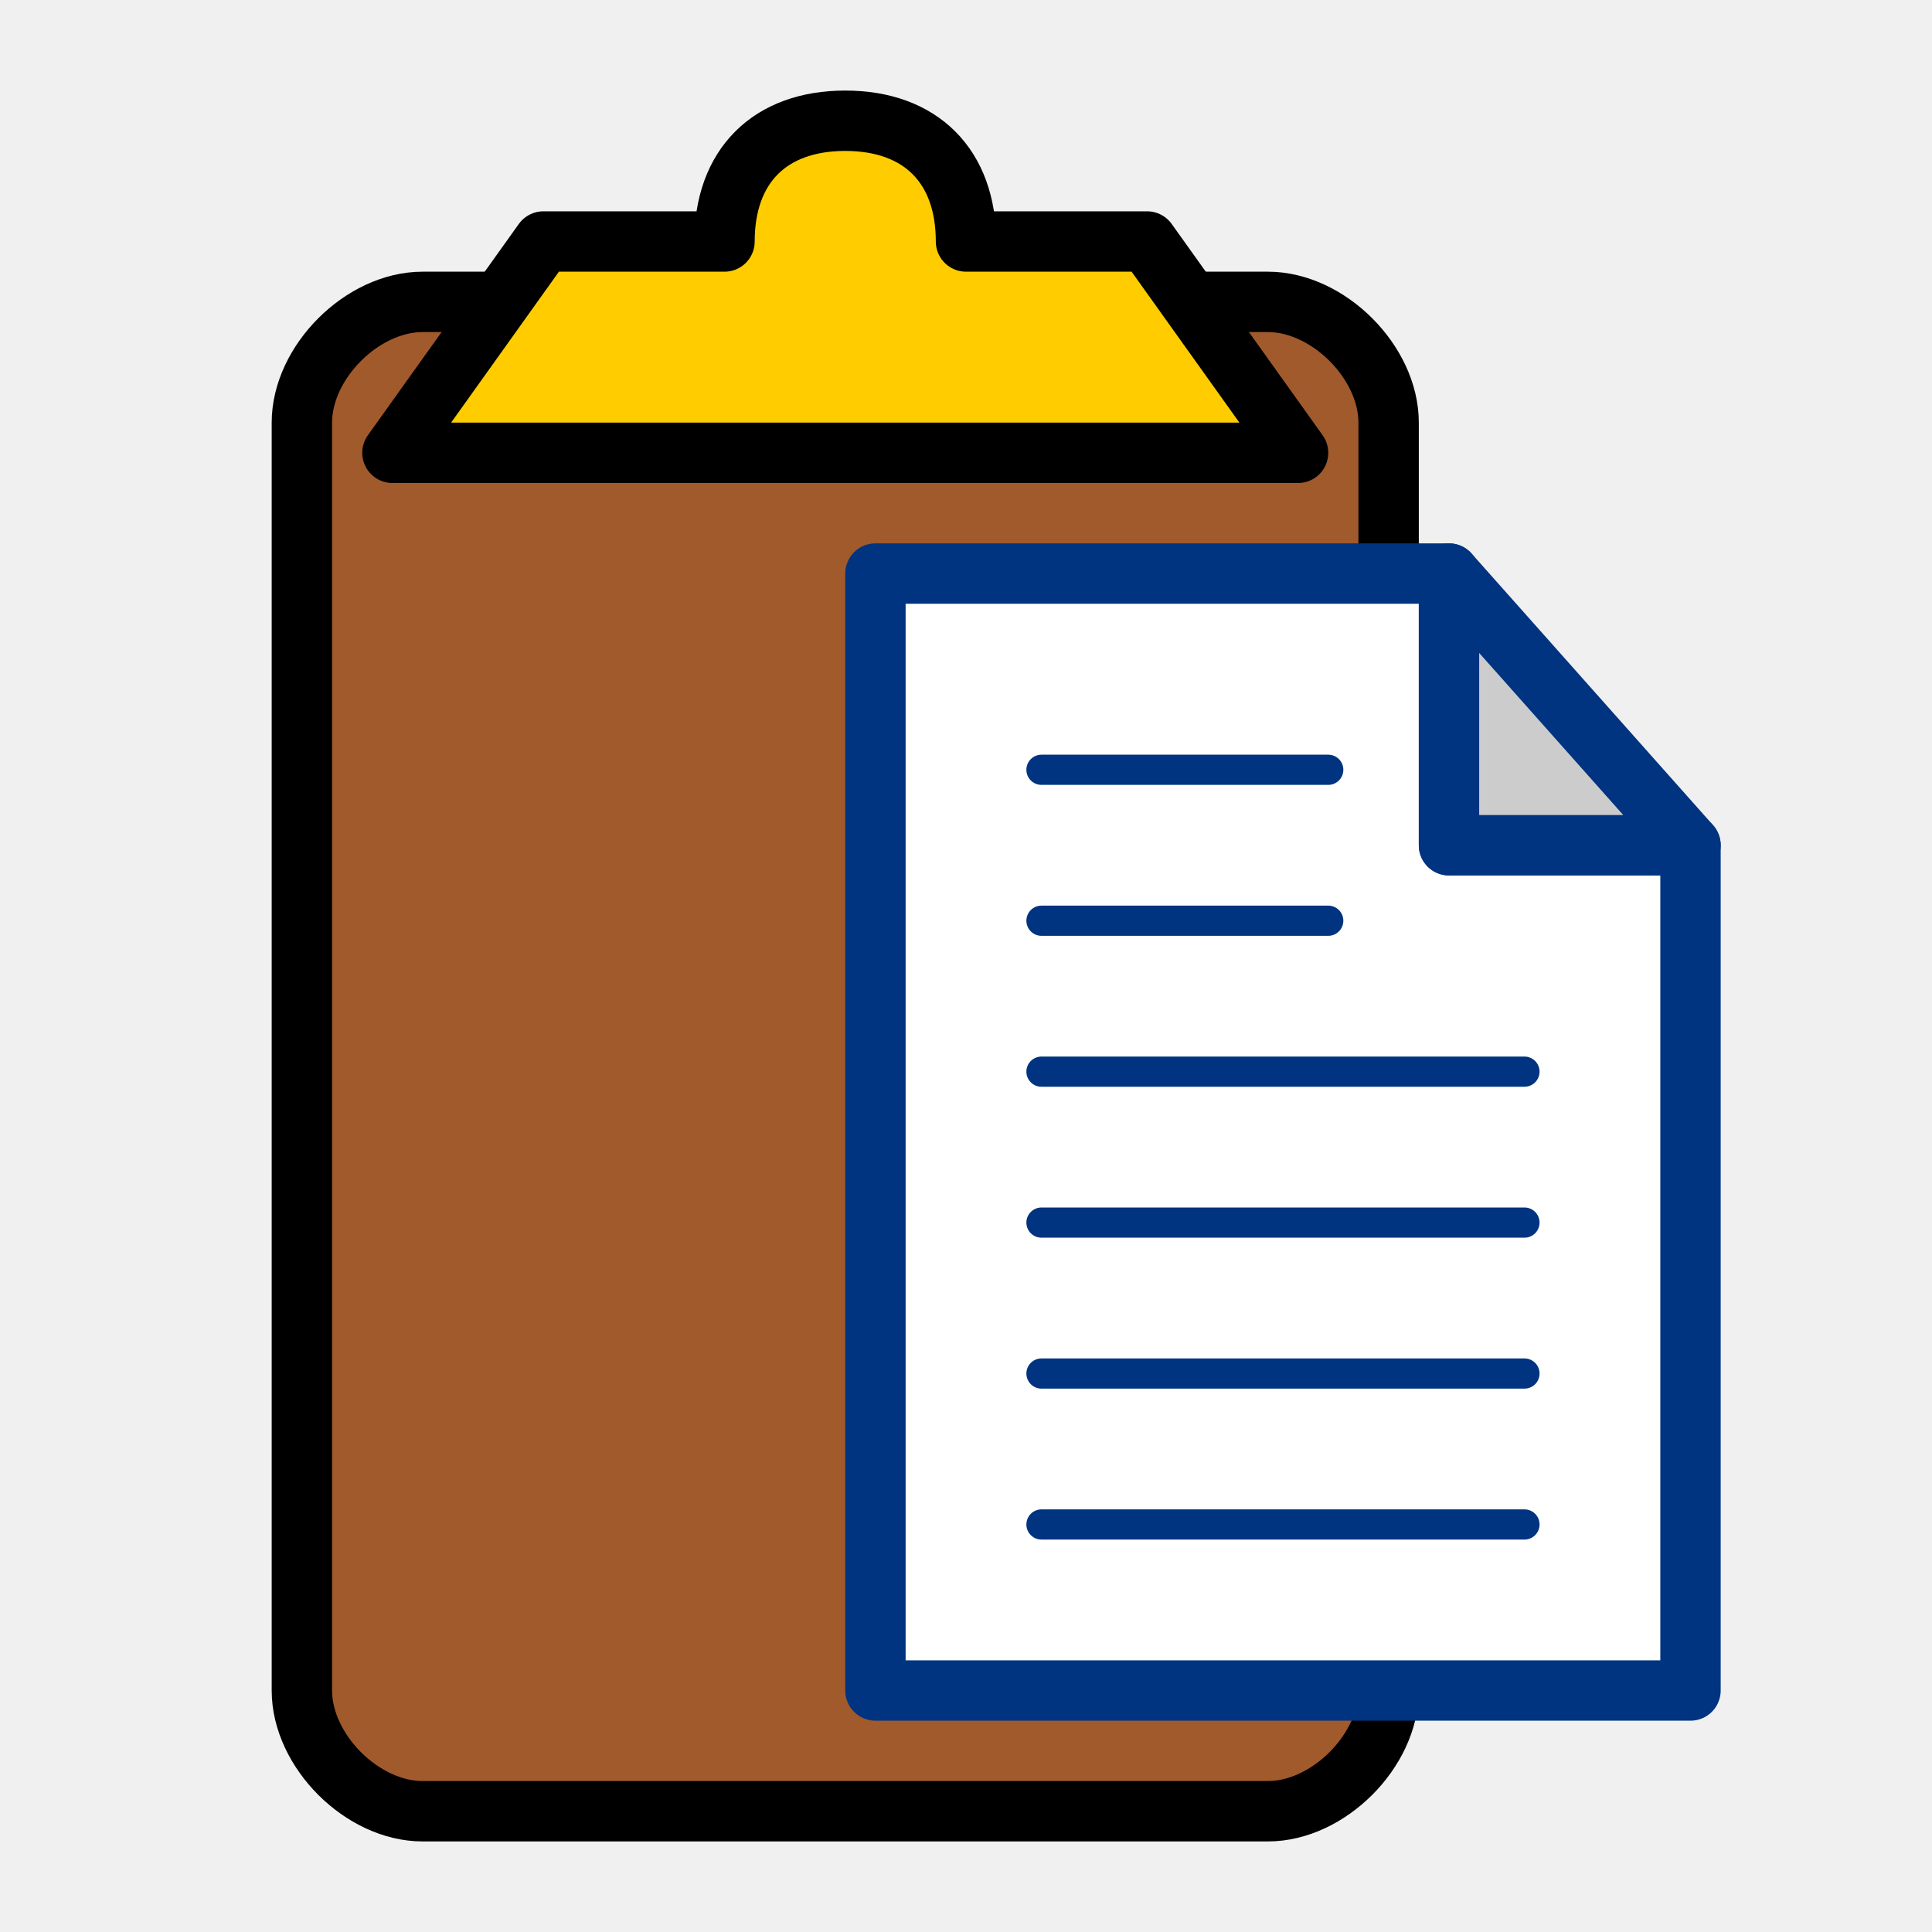
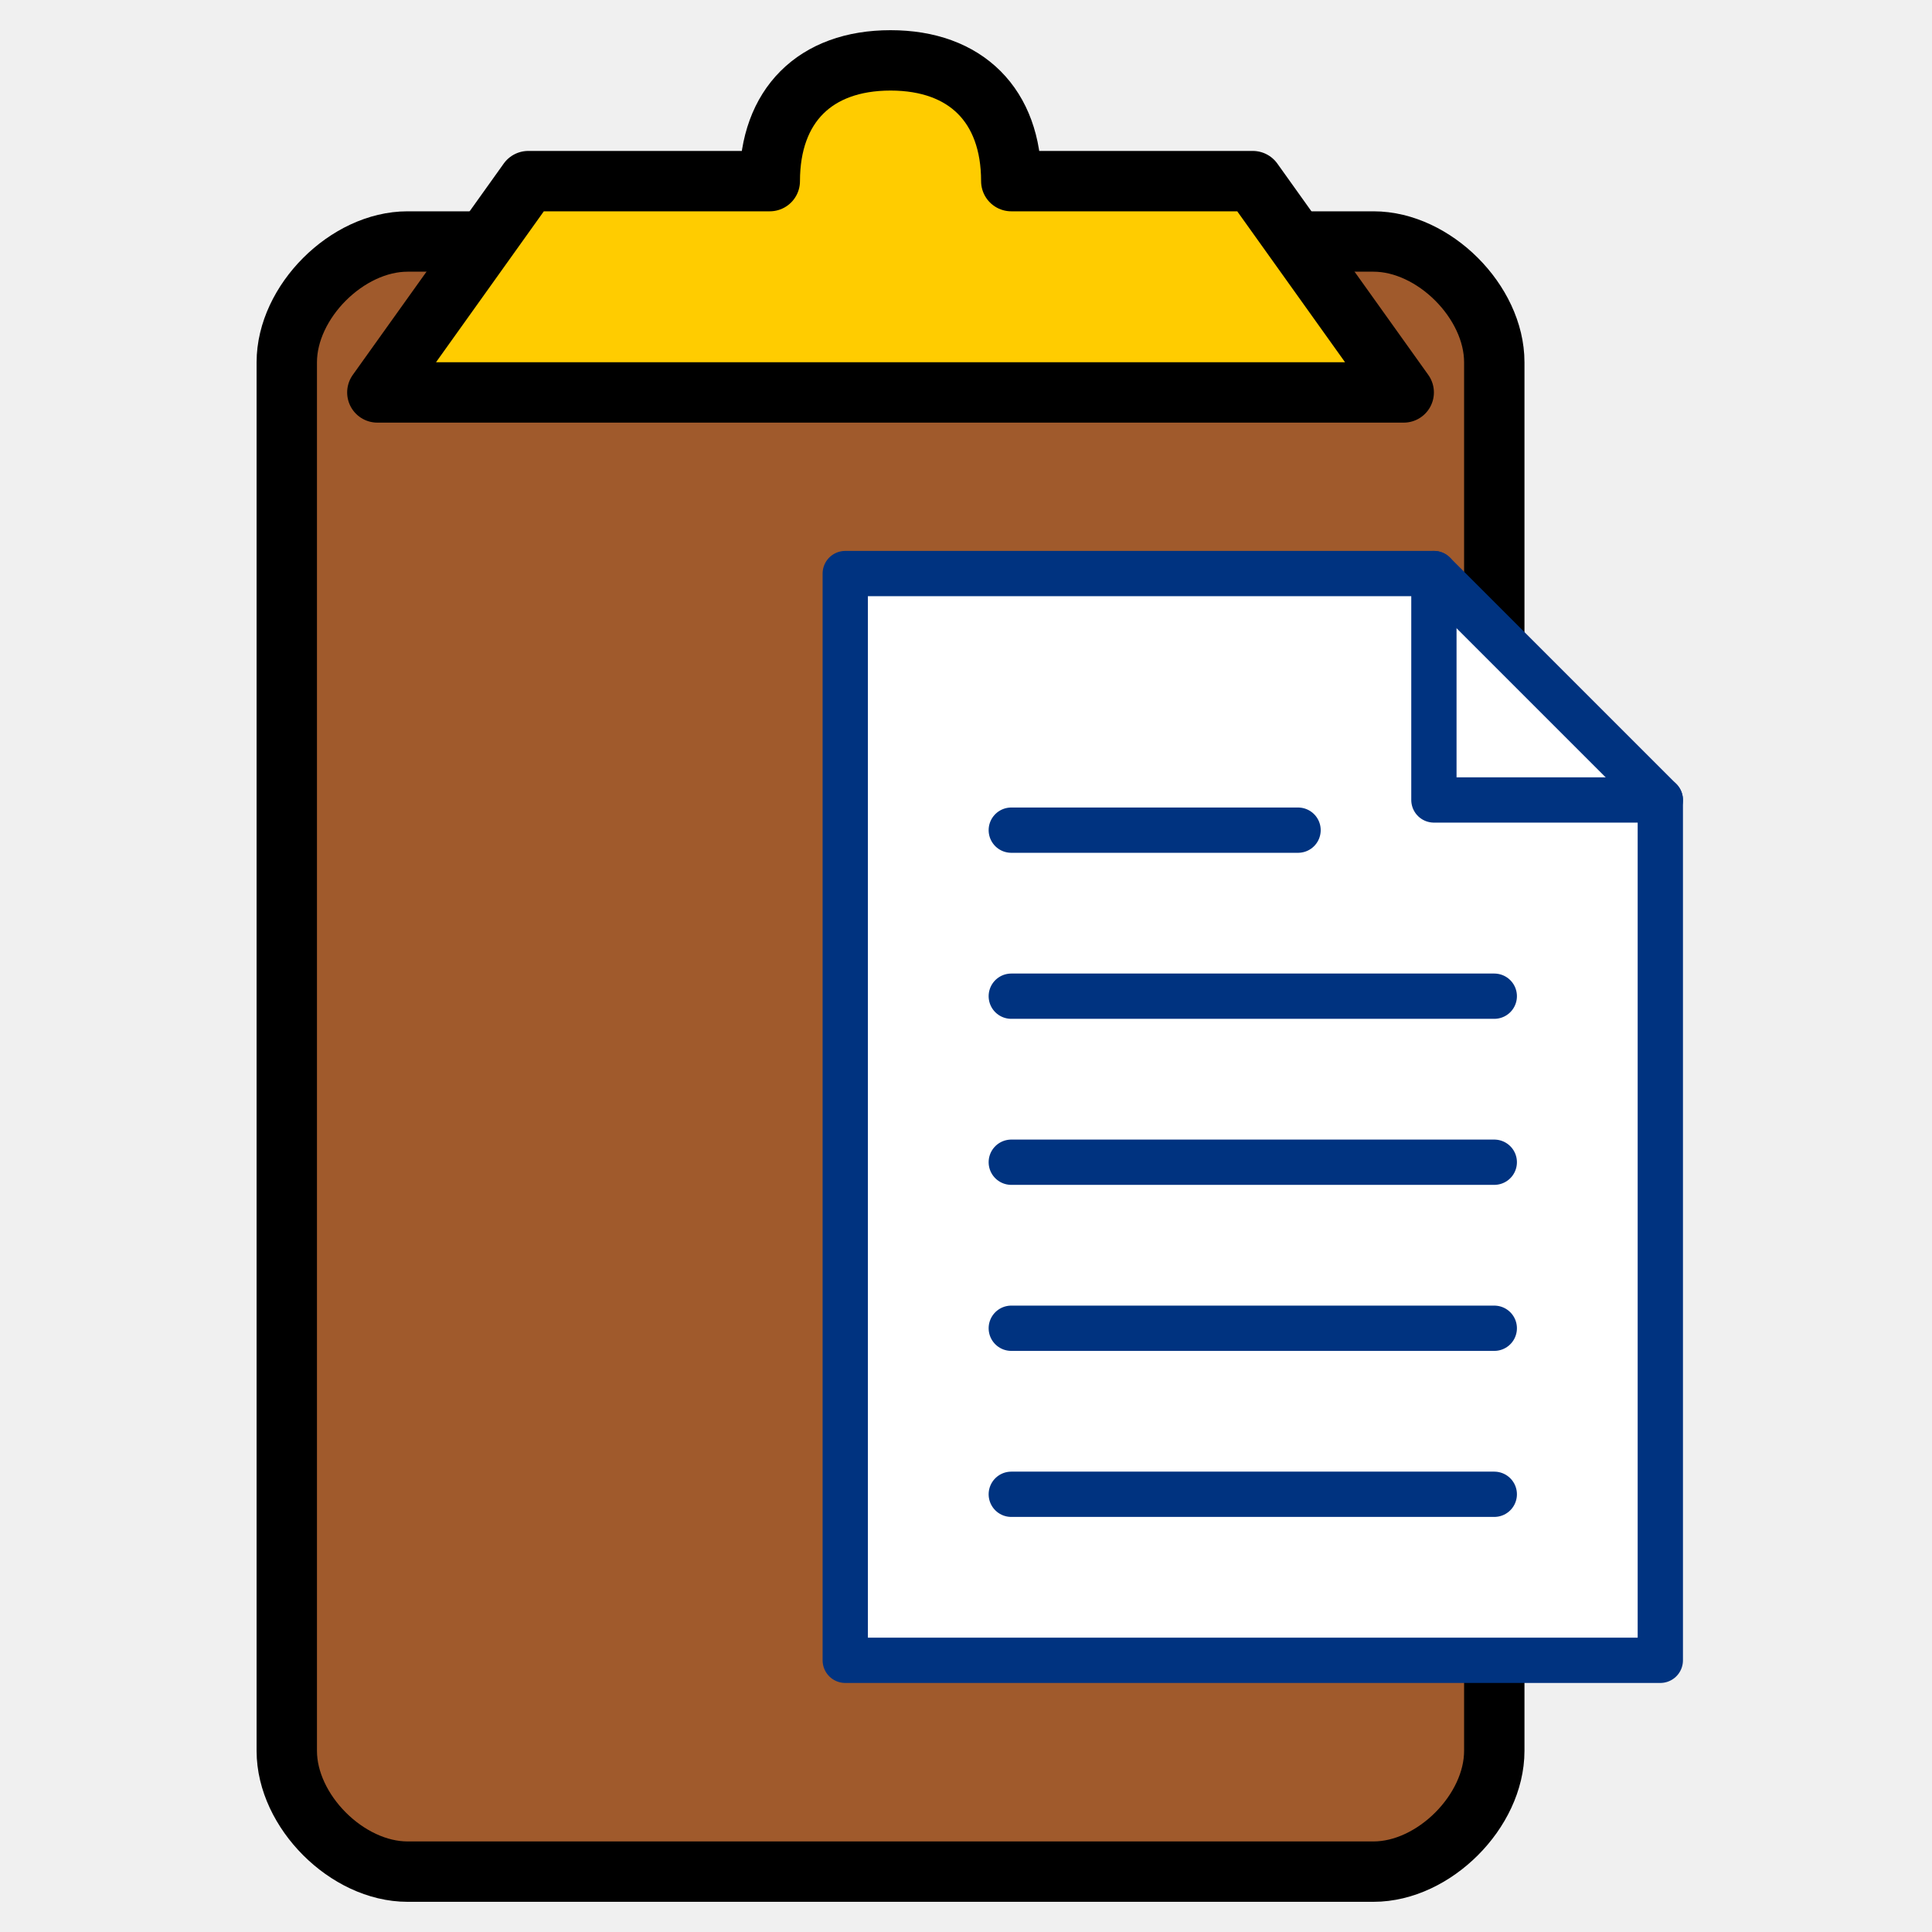
<svg xmlns="http://www.w3.org/2000/svg" version="1.0" width="64" height="64" id="svg2385">
  <defs id="defs2387" />
-   <path d="M 14,10 L 42,10 C 44,10 46,12 46,14 L 46,56 C 46,58 44,60 42,60 L 14,60 C 12,60 10,58 10,56 L 10,14 C 10,12 12,10 14,10 z" id="rect2383" style="fill:#a05a2c;stroke:#000000;stroke-width:2;stroke-linecap:round;stroke-linejoin:round" />
-   <path d="M 18,8 L 13,15 L 43,15 L 38,8 L 32,8 C 32,5.5 30.5,4 28,4 C 25.5,4 24,5.5 24,8 L 18,8 z" id="path2388" style="fill:#ffcc00;stroke:#000000;stroke-width:2;stroke-linecap:round;stroke-linejoin:round" />
-   <path d="M 29,19 L 48,19 L 48,28 L 56,28 L 56,56 L 29,56 L 29,19 z" id="path2463" style="fill:#ffffff;stroke:#003380;stroke-width:2;stroke-linecap:round;stroke-linejoin:round" />
-   <path d="M 34.5,25.5 L 44,25.5 L 34.5,25.5 z M 34.5,30.5 L 44,30.5 L 34.5,30.5 z M 34.5,35.5 L 50.5,35.5 L 34.5,35.5 z M 34.5,40.5 L 50.5,40.5 L 34.5,40.5 z M 34.5,45.5 L 50.5,45.5 L 34.5,45.5 z M 34.5,50.5 L 50.5,50.5 L 34.5,50.5 z" id="path2465" style="fill:none;stroke:#003380;stroke-width:1;stroke-linecap:round;stroke-linejoin:round" />
-   <path d="M 48,19 L 56,28 L 48,28 L 48,19 z" id="path2467" style="fill:#cccccc;stroke:#003380;stroke-width:2;stroke-linecap:round;stroke-linejoin:round" />
+   <path d="M 13.5,8 L 45.5,8 C 47.5,8 49.5,10 49.5,12 L 49.5,58 C 49.5,60 47.5,62 45.5,62 L 13.5,62 C 11.5,62 9.5,60 9.5,58 L 9.5,12 C 9.5,10 11.5,8 13.5,8 z" id="rect2383" style="fill:#a05a2c;stroke:#000000;stroke-width:2;stroke-linecap:round;stroke-linejoin:round" />
+   <path d="M 17.5,6 L 12.5,13 L 46.5,13 L 41.5,6 L 33.5,6 C 33.5,3.5 32,2 29.5,2 C 27,2 25.5,3.5 25.5,6 L 17.5,6 z" id="path2388" style="fill:#ffcc00;stroke:#000000;stroke-width:2;stroke-linecap:round;stroke-linejoin:round" />
+   <path d="M 28,19 L 47.5,19 L 55,26.5 L 55,55 L 28,55 L 28,19 z" id="path3193" style="fill:#ffffff;stroke:#003380;stroke-width:1.5;stroke-linecap:round;stroke-linejoin:round" />
+   <path d="M 33.5,27.5 L 43,27.5 L 33.5,27.5 z M 33.5,33 L 49.5,33 L 33.5,33 z M 33.5,38.5 L 49.5,38.5 L 33.5,38.5 z M 33.5,44 L 49.5,44 L 33.5,44 z M 33.5,49.5 L 49.5,49.5 L 33.5,49.5 z M 55,26.5 L 47.5,26.5 L 47.5,19" id="path3195" style="fill:none;stroke:#003380;stroke-width:1.5;stroke-linecap:round;stroke-linejoin:round" />
</svg>
